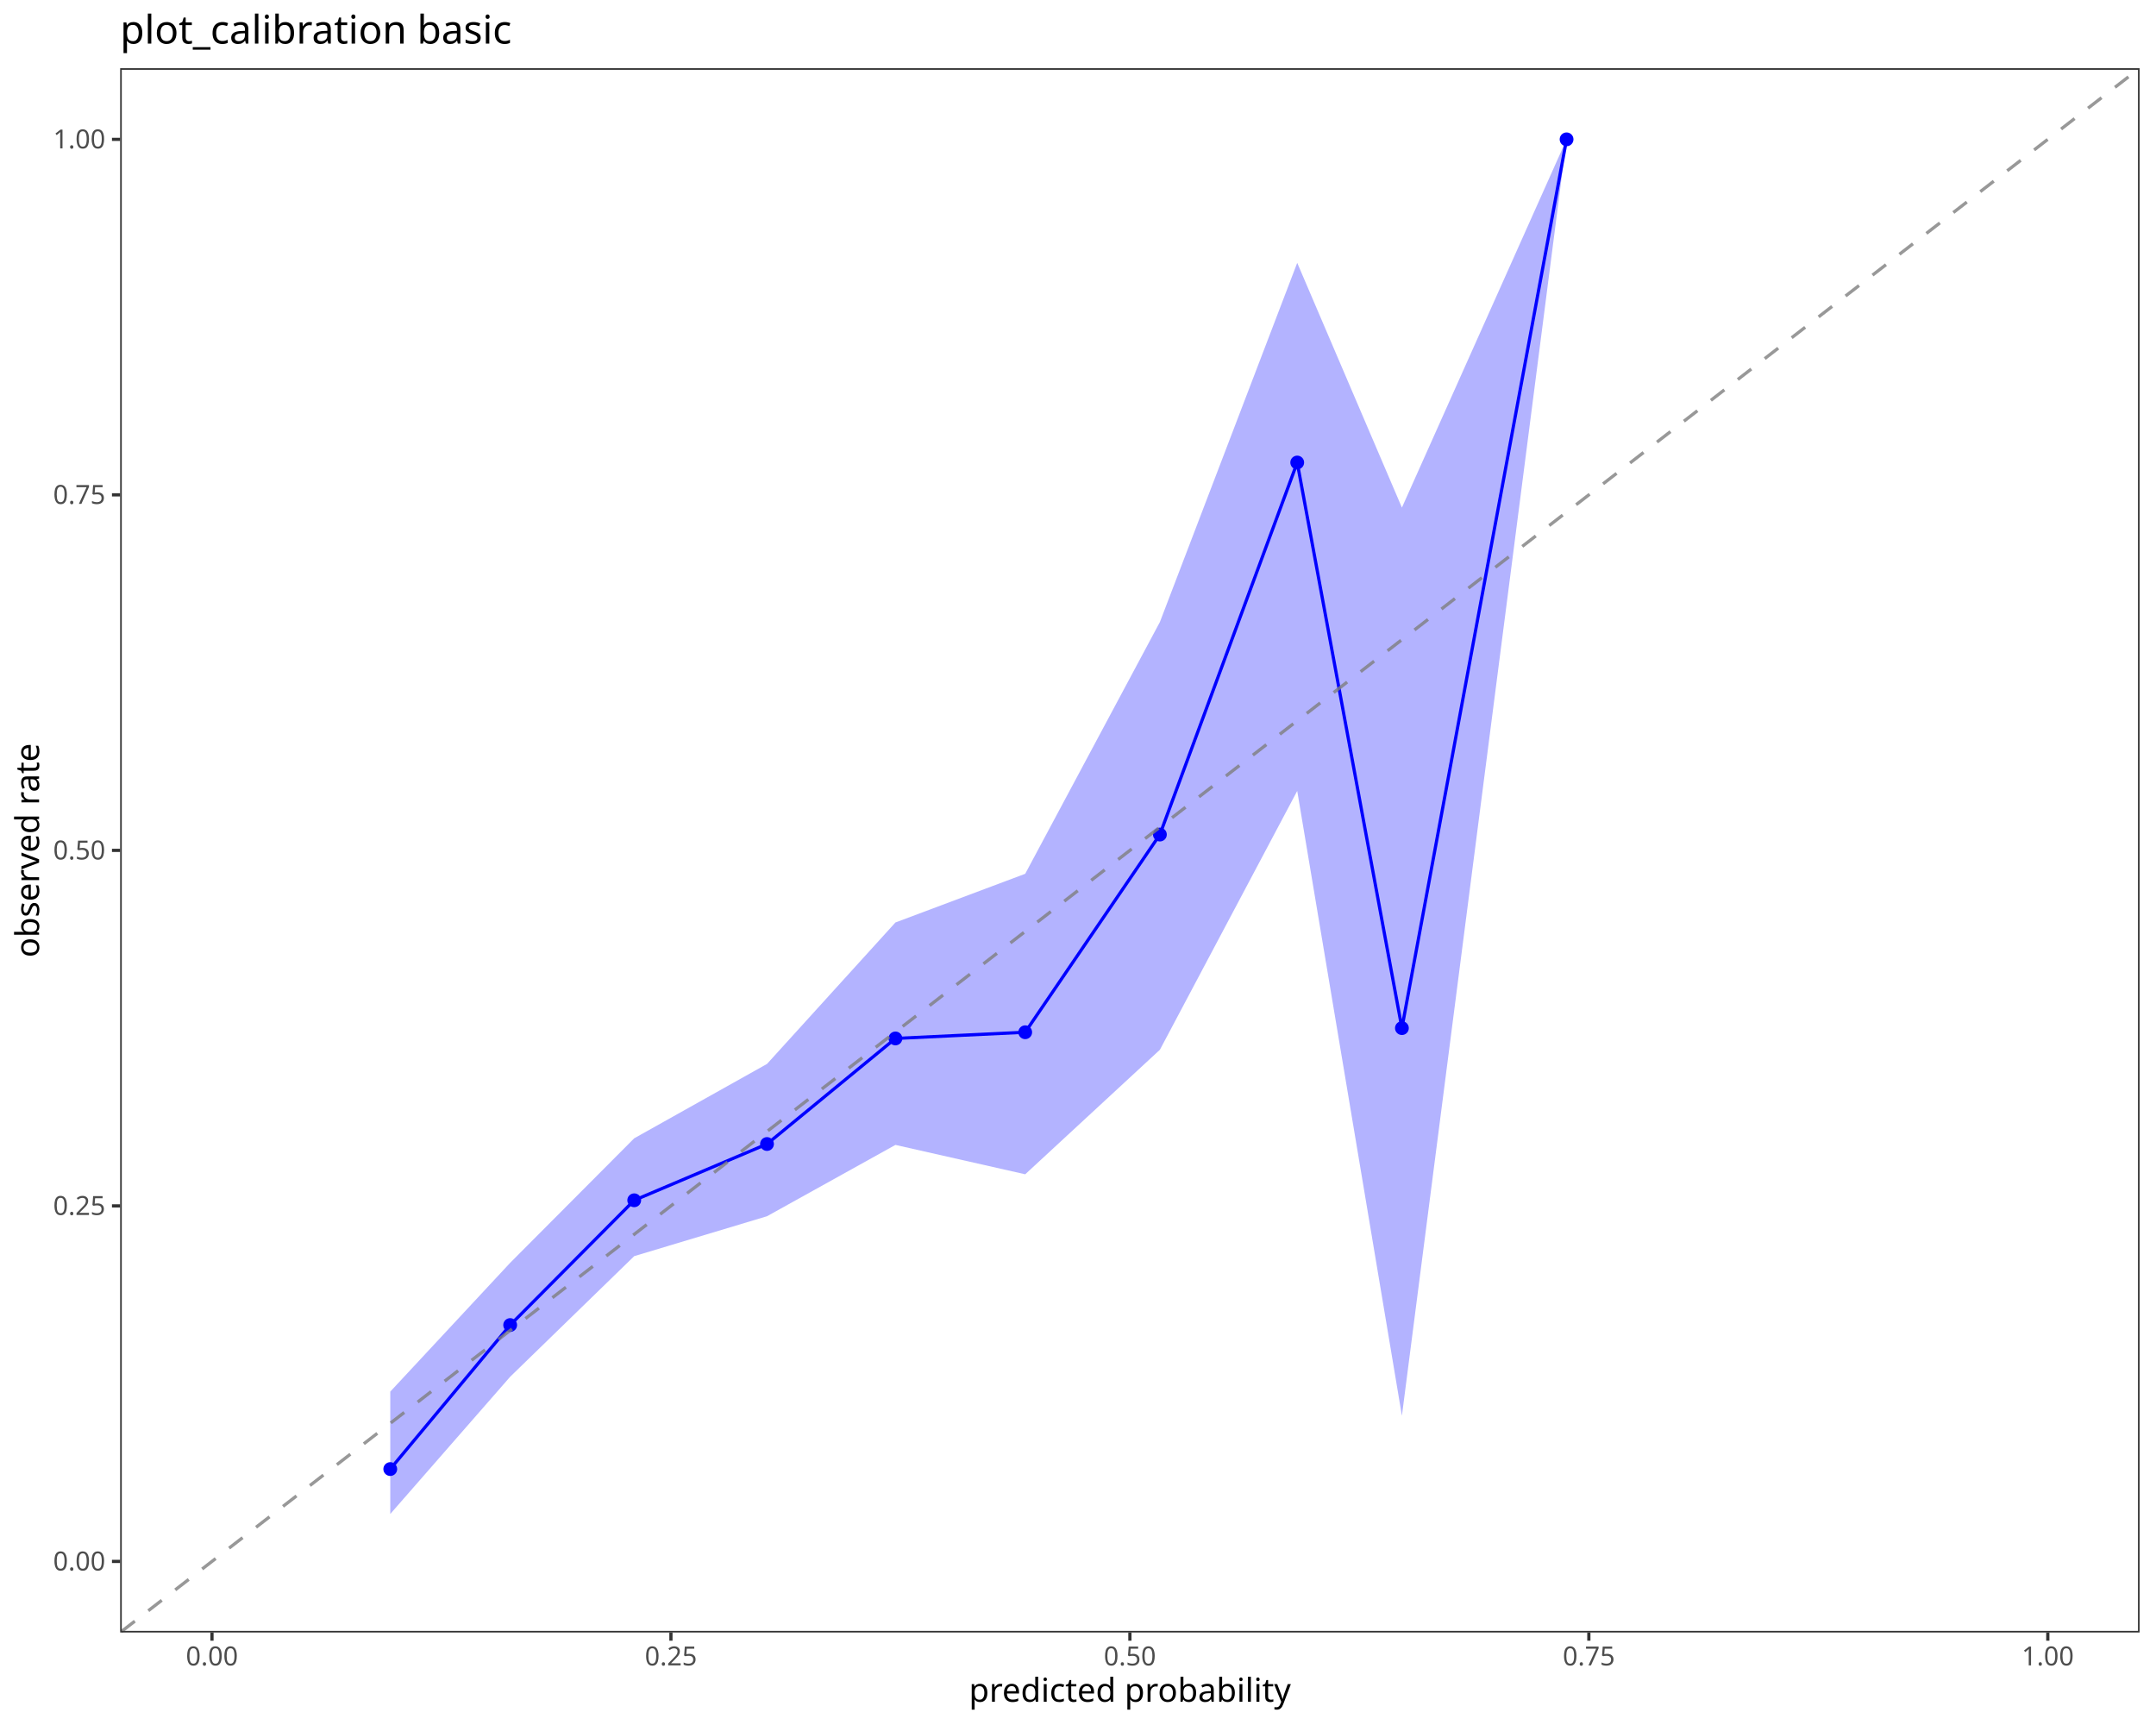
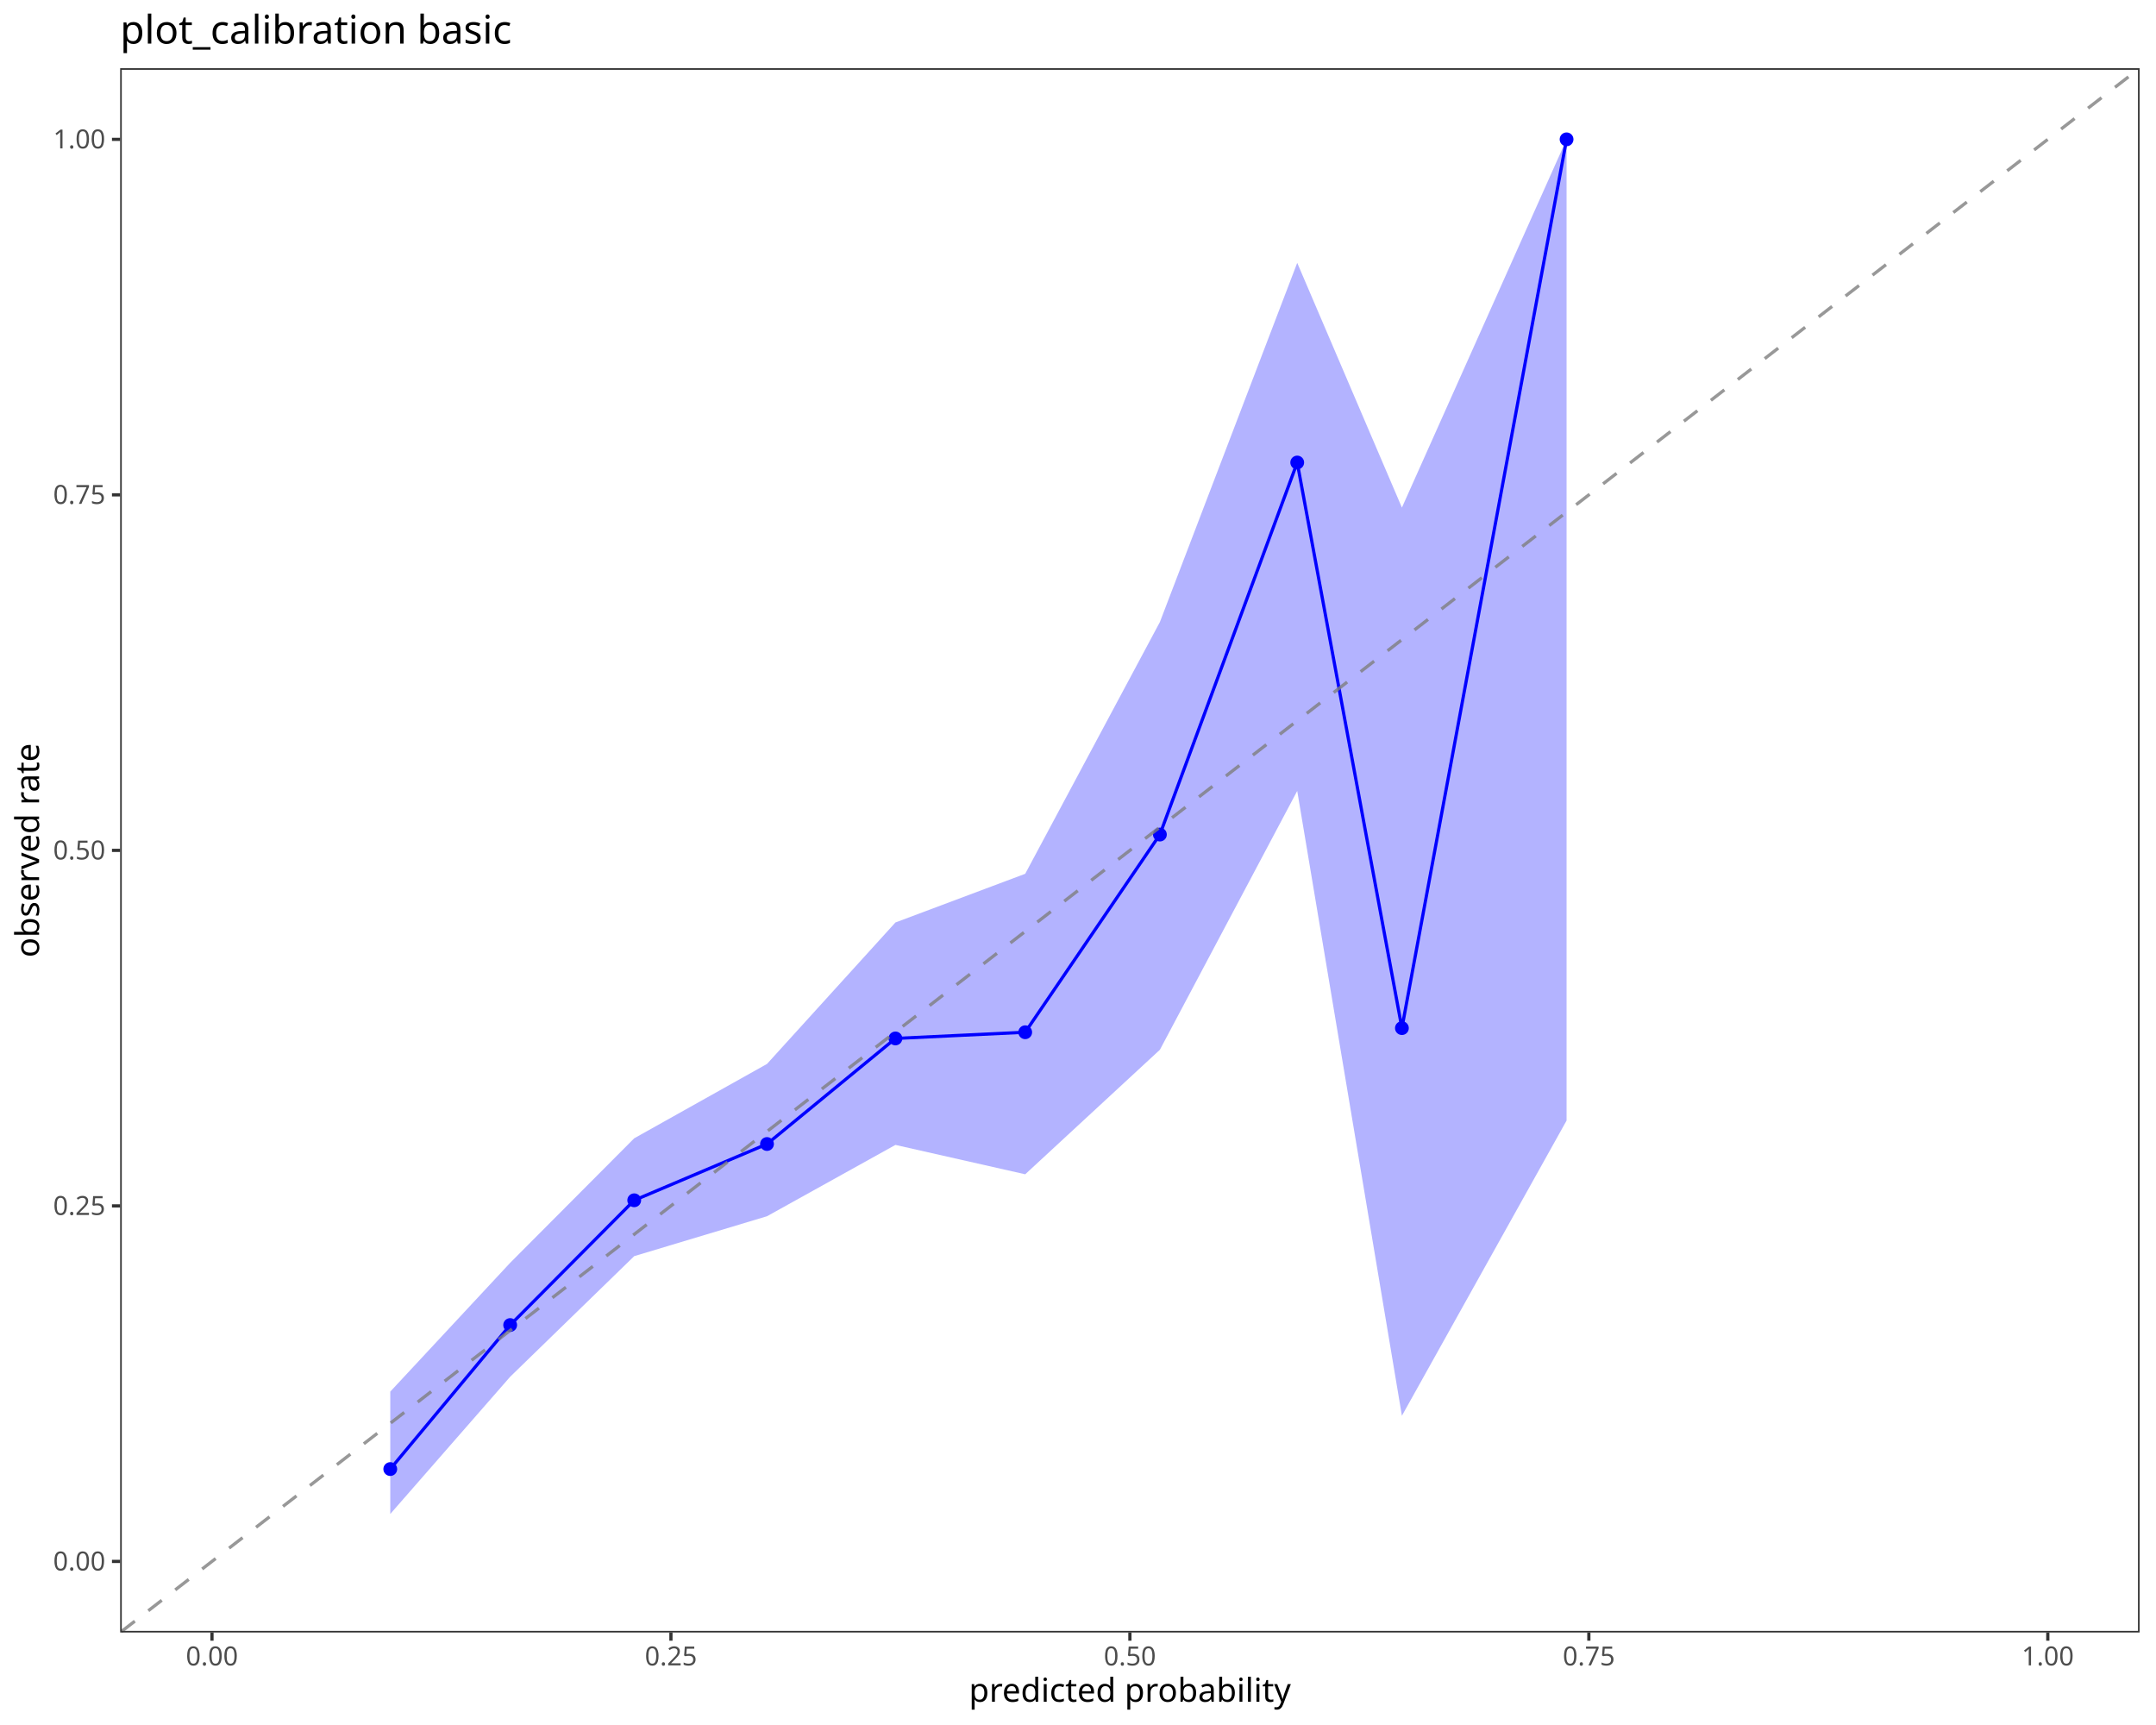
<svg xmlns="http://www.w3.org/2000/svg" class="svglite" data-engine-version="2.0" width="720.00pt" height="576.00pt" viewBox="0 0 720.00 576.00">
  <defs>
    <style type="text/css">
    .svglite line, .svglite polyline, .svglite polygon, .svglite path, .svglite rect, .svglite circle {
      fill: none;
      stroke: #000000;
      stroke-linecap: round;
      stroke-linejoin: round;
      stroke-miterlimit: 10.00;
    }
  </style>
  </defs>
  <rect width="100%" height="100%" style="stroke: none; fill: #FFFFFF;" />
  <defs>
    <clipPath id="cpMC4wMHw3MjAuMDB8MC4wMHw1NzYuMDA=">
      <rect x="0.00" y="0.00" width="720.00" height="576.00" />
    </clipPath>
  </defs>
  <g clip-path="url(#cpMC4wMHw3MjAuMDB8MC4wMHw1NzYuMDA=)">
    <rect x="0.00" y="0.00" width="720.00" height="576.00" style="stroke-width: 1.07; stroke: #FFFFFF; fill: #FFFFFF;" />
  </g>
  <defs>
    <clipPath id="cpNDAuMTN8NzE0LjUyfDIyLjc4fDU0NS4xMQ==">
      <rect x="40.13" y="22.78" width="674.39" height="522.33" />
    </clipPath>
  </defs>
  <g clip-path="url(#cpNDAuMTN8NzE0LjUyfDIyLjc4fDU0NS4xMQ==)">
    <rect x="40.13" y="22.78" width="674.39" height="522.33" style="stroke-width: 1.07; stroke: none; fill: #FFFFFF;" />
-     <polygon points="130.33,464.68 170.37,421.67 211.80,380.09 256.14,355.26 299.03,308.03 342.37,291.77 387.35,207.70 433.21,87.77 468.17,169.49 523.16,46.53 523.16,46.53 468.17,472.74 433.21,264.10 387.35,350.53 342.37,392.11 299.03,382.30 256.14,406.12 211.80,419.44 170.37,459.72 130.33,505.54 " style="stroke-width: 0.00; stroke: none; stroke-linecap: butt; fill: #0000FF; fill-opacity: 0.30;" />
+     <polygon points="130.33,464.68 170.37,421.67 211.80,380.09 256.14,355.26 299.03,308.03 342.37,291.77 387.35,207.70 433.21,87.77 468.17,169.49 523.16,46.53 523.16,374.17 468.17,472.74 433.21,264.10 387.35,350.53 342.37,392.11 299.03,382.30 256.14,406.12 211.80,419.44 170.37,459.72 130.33,505.54 " style="stroke-width: 0.00; stroke: none; stroke-linecap: butt; fill: #0000FF; fill-opacity: 0.30;" />
    <polyline points="130.33,464.68 170.37,421.67 211.80,380.09 256.14,355.26 299.03,308.03 342.37,291.77 387.35,207.70 433.21,87.77 468.17,169.49 523.16,46.53 " style="stroke-width: 1.07; stroke: none; stroke-linecap: butt;" />
-     <polyline points="523.16,46.53 468.17,472.74 433.21,264.10 387.35,350.53 342.37,392.11 299.03,382.30 256.14,406.12 211.80,419.44 170.37,459.72 130.33,505.54 " style="stroke-width: 1.07; stroke: none; stroke-linecap: butt;" />
+     <polyline points="523.16,374.17 468.17,472.74 433.21,264.10 387.35,350.53 342.37,392.11 299.03,382.30 256.14,406.12 211.80,419.44 170.37,459.72 130.33,505.54 " style="stroke-width: 1.07; stroke: none; stroke-linecap: butt;" />
    <polyline points="130.33,490.54 170.37,442.45 211.80,400.79 256.14,382.00 299.03,346.75 342.37,344.68 387.35,278.67 433.21,154.44 468.17,343.30 523.16,46.53 " style="stroke-width: 1.07; stroke: #0000FF; stroke-linecap: butt;" />
    <circle cx="130.33" cy="490.54" r="1.95" style="stroke-width: 0.71; stroke: #0000FF; fill: #0000FF;" />
    <circle cx="170.37" cy="442.45" r="1.95" style="stroke-width: 0.71; stroke: #0000FF; fill: #0000FF;" />
    <circle cx="211.80" cy="400.79" r="1.95" style="stroke-width: 0.71; stroke: #0000FF; fill: #0000FF;" />
    <circle cx="256.14" cy="382.00" r="1.95" style="stroke-width: 0.71; stroke: #0000FF; fill: #0000FF;" />
    <circle cx="299.03" cy="346.75" r="1.95" style="stroke-width: 0.71; stroke: #0000FF; fill: #0000FF;" />
    <circle cx="342.37" cy="344.68" r="1.95" style="stroke-width: 0.71; stroke: #0000FF; fill: #0000FF;" />
    <circle cx="387.35" cy="278.67" r="1.95" style="stroke-width: 0.71; stroke: #0000FF; fill: #0000FF;" />
    <circle cx="433.21" cy="154.44" r="1.95" style="stroke-width: 0.71; stroke: #0000FF; fill: #0000FF;" />
    <circle cx="468.17" cy="343.30" r="1.95" style="stroke-width: 0.71; stroke: #0000FF; fill: #0000FF;" />
    <circle cx="523.16" cy="46.53" r="1.95" style="stroke-width: 0.71; stroke: #0000FF; fill: #0000FF;" />
    <line x1="-634.25" y1="1067.44" x2="1388.91" y2="-499.55" style="stroke-width: 1.07; stroke: #7F7F7F; stroke-opacity: 0.80; stroke-dasharray: 5.69,5.69; stroke-linecap: butt;" />
    <rect x="40.13" y="22.78" width="674.39" height="522.33" style="stroke-width: 1.07; stroke: #333333;" />
  </g>
  <g clip-path="url(#cpMC4wMHw3MjAuMDB8MC4wMHw1NzYuMDA=)">
    <text x="35.20" y="524.40" text-anchor="end" style="font-size: 8.80px; fill: #4D4D4D; font-family: sans;" textLength="17.13px" lengthAdjust="spacingAndGlyphs">0.00</text>
    <text x="35.20" y="405.69" text-anchor="end" style="font-size: 8.80px; fill: #4D4D4D; font-family: sans;" textLength="17.13px" lengthAdjust="spacingAndGlyphs">0.25</text>
    <text x="35.20" y="286.98" text-anchor="end" style="font-size: 8.80px; fill: #4D4D4D; font-family: sans;" textLength="17.13px" lengthAdjust="spacingAndGlyphs">0.50</text>
    <text x="35.20" y="168.26" text-anchor="end" style="font-size: 8.80px; fill: #4D4D4D; font-family: sans;" textLength="17.13px" lengthAdjust="spacingAndGlyphs">0.75</text>
    <text x="35.20" y="49.55" text-anchor="end" style="font-size: 8.80px; fill: #4D4D4D; font-family: sans;" textLength="17.13px" lengthAdjust="spacingAndGlyphs">1.00</text>
    <polyline points="37.39,521.37 40.13,521.37 " style="stroke-width: 1.07; stroke: #333333; stroke-linecap: butt;" />
    <polyline points="37.39,402.66 40.13,402.66 " style="stroke-width: 1.07; stroke: #333333; stroke-linecap: butt;" />
    <polyline points="37.39,283.95 40.13,283.95 " style="stroke-width: 1.07; stroke: #333333; stroke-linecap: butt;" />
    <polyline points="37.39,165.24 40.13,165.24 " style="stroke-width: 1.07; stroke: #333333; stroke-linecap: butt;" />
    <polyline points="37.39,46.53 40.13,46.53 " style="stroke-width: 1.07; stroke: #333333; stroke-linecap: butt;" />
    <polyline points="70.79,547.85 70.79,545.11 " style="stroke-width: 1.07; stroke: #333333; stroke-linecap: butt;" />
    <polyline points="224.06,547.85 224.06,545.11 " style="stroke-width: 1.07; stroke: #333333; stroke-linecap: butt;" />
    <polyline points="377.33,547.85 377.33,545.11 " style="stroke-width: 1.07; stroke: #333333; stroke-linecap: butt;" />
    <polyline points="530.60,547.85 530.60,545.11 " style="stroke-width: 1.07; stroke: #333333; stroke-linecap: butt;" />
    <polyline points="683.87,547.85 683.87,545.11 " style="stroke-width: 1.07; stroke: #333333; stroke-linecap: butt;" />
    <text x="70.79" y="556.10" text-anchor="middle" style="font-size: 8.80px; fill: #4D4D4D; font-family: sans;" textLength="17.13px" lengthAdjust="spacingAndGlyphs">0.00</text>
    <text x="224.06" y="556.10" text-anchor="middle" style="font-size: 8.80px; fill: #4D4D4D; font-family: sans;" textLength="17.13px" lengthAdjust="spacingAndGlyphs">0.25</text>
    <text x="377.33" y="556.10" text-anchor="middle" style="font-size: 8.80px; fill: #4D4D4D; font-family: sans;" textLength="17.13px" lengthAdjust="spacingAndGlyphs">0.50</text>
    <text x="530.60" y="556.10" text-anchor="middle" style="font-size: 8.80px; fill: #4D4D4D; font-family: sans;" textLength="17.13px" lengthAdjust="spacingAndGlyphs">0.75</text>
    <text x="683.87" y="556.10" text-anchor="middle" style="font-size: 8.80px; fill: #4D4D4D; font-family: sans;" textLength="17.13px" lengthAdjust="spacingAndGlyphs">1.00</text>
    <text x="377.33" y="568.24" text-anchor="middle" style="font-size: 11.00px; font-family: sans;" textLength="98.45px" lengthAdjust="spacingAndGlyphs">predicted probability</text>
    <text transform="translate(13.05,283.95) rotate(-90)" text-anchor="middle" style="font-size: 11.00px; font-family: sans;" textLength="67.27px" lengthAdjust="spacingAndGlyphs">observed rate</text>
    <text x="40.13" y="14.56" style="font-size: 13.20px; font-family: sans;" textLength="123.28px" lengthAdjust="spacingAndGlyphs">plot_calibration basic</text>
  </g>
</svg>
